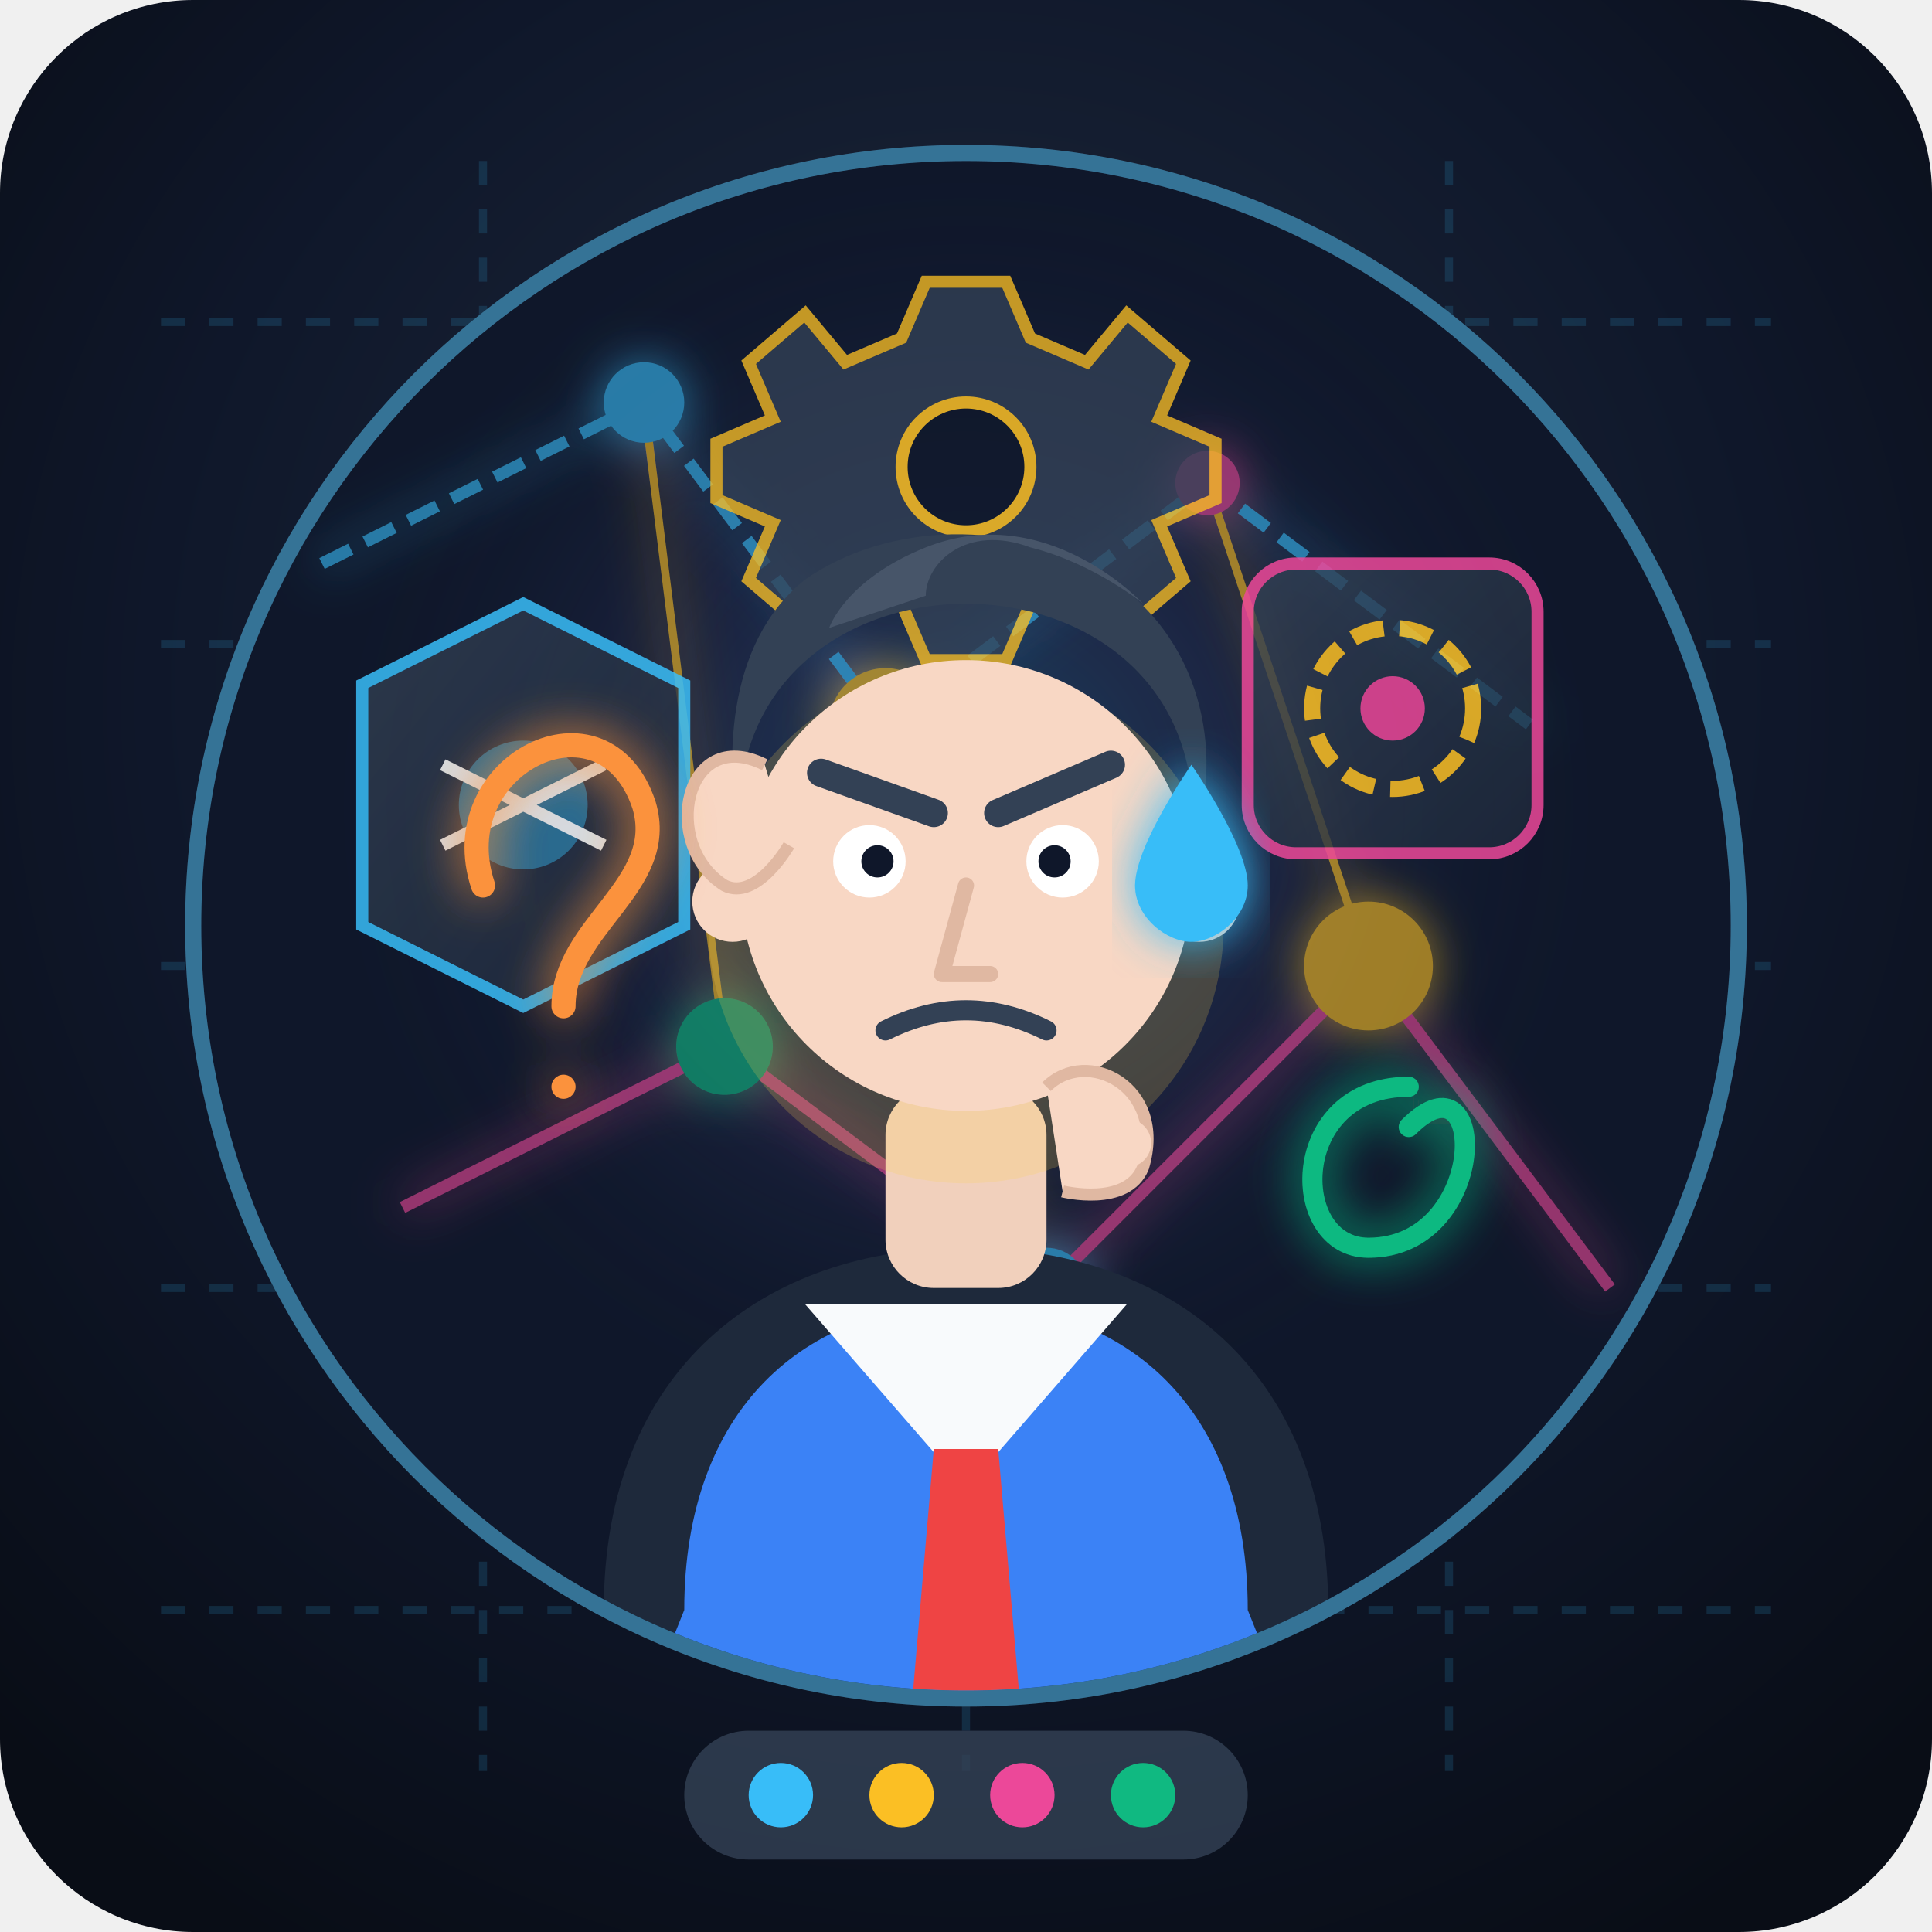
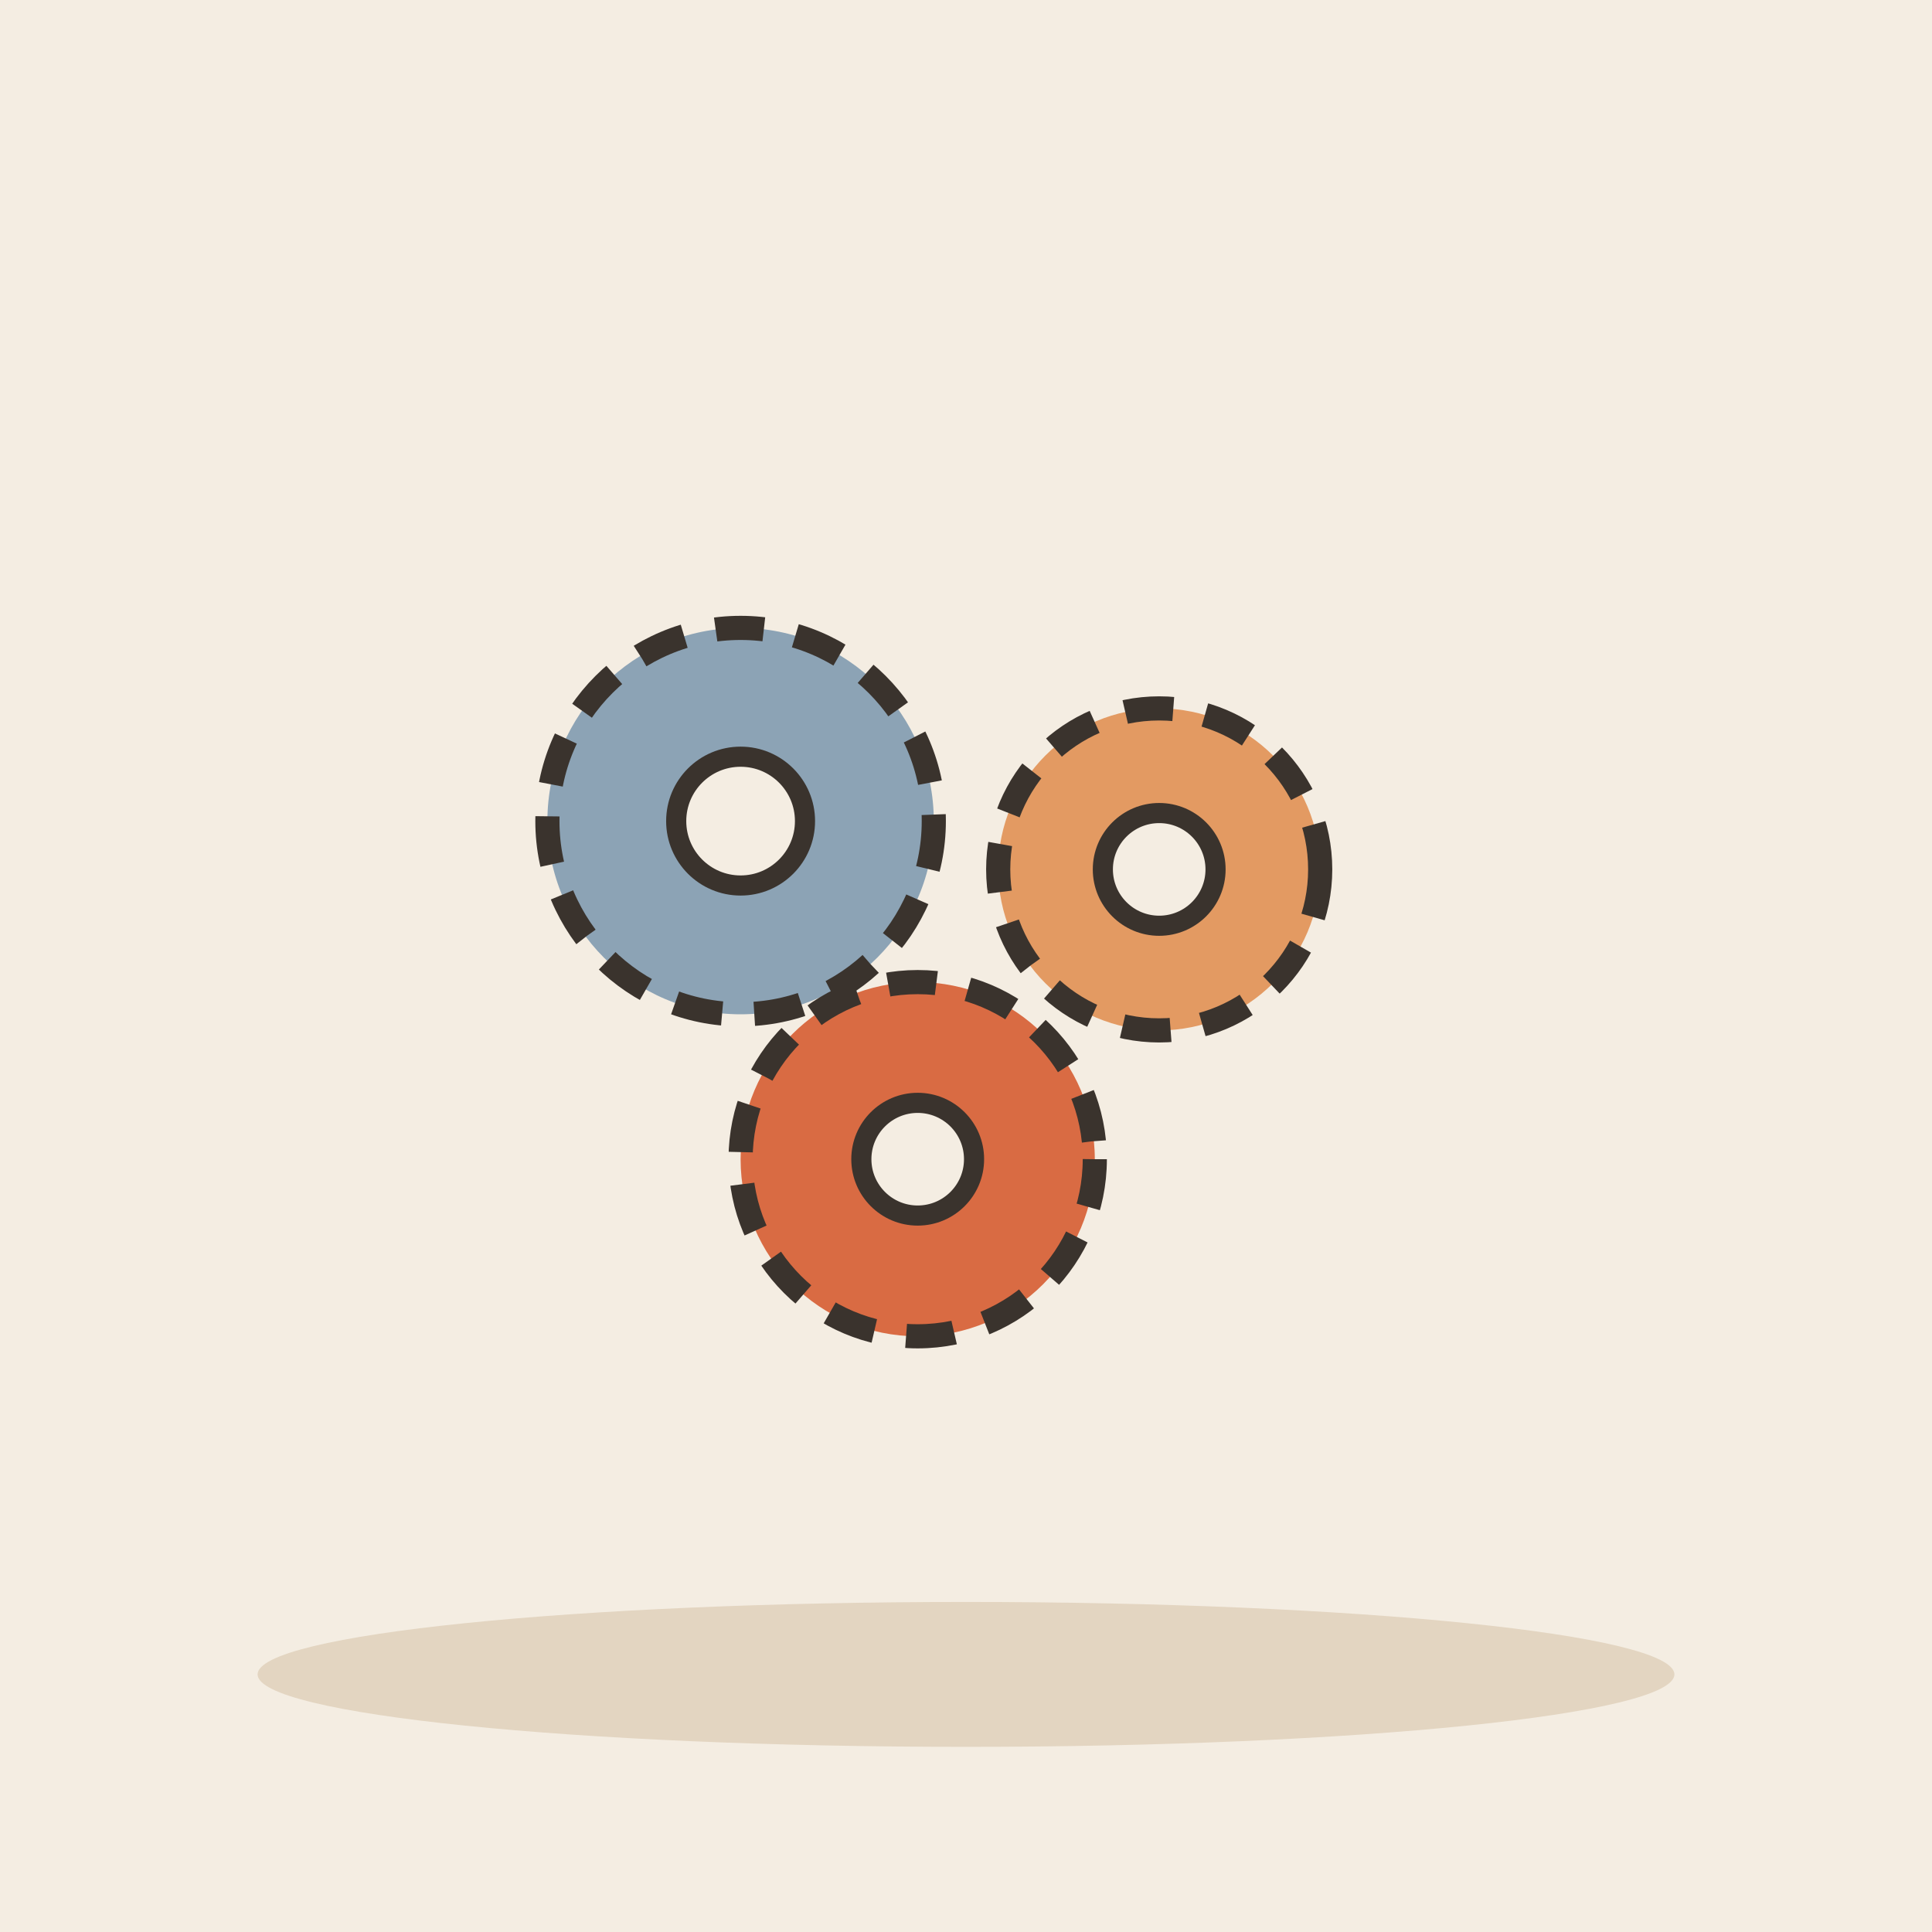
- <svg xmlns="http://www.w3.org/2000/svg" viewBox="0 0 240 240">
-   <defs>
-     <radialGradient id="bgGlow" cx="50%" cy="40%" r="70%" fx="50%" fy="30%">
-       <stop offset="0%" stop-color="#1e293b" />
-       <stop offset="60%" stop-color="#0f172a" />
-       <stop offset="100%" stop-color="#090d16" />
-     </radialGradient>
-     <radialGradient id="holoGlow" cx="50%" cy="50%" r="50%">
-       <stop offset="0%" stop-color="#38bdf8" stop-opacity="0.25" />
-       <stop offset="50%" stop-color="#818cf8" stop-opacity="0.1" />
-       <stop offset="100%" stop-color="#0f172a" stop-opacity="0" />
-     </radialGradient>
-     <linearGradient id="cardGrad" x1="0%" y1="0%" x2="100%" y2="100%">
-       <stop offset="0%" stop-color="#334155" stop-opacity="0.9" />
-       <stop offset="100%" stop-color="#1e293b" stop-opacity="0.9" />
-     </linearGradient>
-     <filter id="glow" x="-20%" y="-20%" width="140%" height="140%">
-       <feGaussianBlur stdDeviation="3" result="blur" />
-       <feComposite in="SourceGraphic" in2="blur" operator="over" />
-     </filter>
-     <clipPath id="circleClip">
-       <circle cx="120" cy="115" r="95" />
-     </clipPath>
-   </defs>
-   <rect width="240" height="240" rx="24" fill="url(#bgGlow)" />
-   <g opacity="0.15">
-     <line x1="20" y1="40" x2="220" y2="40" stroke="#38bdf8" stroke-width="1" stroke-dasharray="3,3" />
-     <line x1="20" y1="80" x2="220" y2="80" stroke="#38bdf8" stroke-width="1" stroke-dasharray="3,3" />
-     <line x1="20" y1="120" x2="220" y2="120" stroke="#38bdf8" stroke-width="1" stroke-dasharray="3,3" />
-     <line x1="20" y1="160" x2="220" y2="160" stroke="#38bdf8" stroke-width="1" stroke-dasharray="3,3" />
-     <line x1="20" y1="200" x2="220" y2="200" stroke="#38bdf8" stroke-width="1" stroke-dasharray="3,3" />
-     <line x1="60" y1="20" x2="60" y2="220" stroke="#38bdf8" stroke-width="1" stroke-dasharray="3,3" />
-     <line x1="120" y1="20" x2="120" y2="220" stroke="#38bdf8" stroke-width="1" stroke-dasharray="3,3" />
-     <line x1="180" y1="20" x2="180" y2="220" stroke="#38bdf8" stroke-width="1" stroke-dasharray="3,3" />
-   </g>
-   <circle cx="120" cy="115" r="96" fill="#0f172a" stroke="#334155" stroke-width="2" />
-   <g clip-path="url(#circleClip)">
-     <circle cx="120" cy="100" r="80" fill="url(#holoGlow)" />
-     <g opacity="0.6" filter="url(#glow)">
-       <path d="M40,70 L80,50 L110,90 L150,60 L190,90" fill="none" stroke="#38bdf8" stroke-width="1.5" stroke-dasharray="4,2" />
-       <path d="M50,150 L90,130 L130,160 L170,120 L200,160" fill="none" stroke="#ec4899" stroke-width="1.5" />
-       <path d="M80,50 L90,130 M110,90 L130,160 M150,60 L170,120" fill="none" stroke="#fbbf24" stroke-width="1" />
-       <circle cx="80" cy="50" r="5" fill="#38bdf8" />
-       <circle cx="110" cy="90" r="7" fill="#fbbf24" />
-       <circle cx="150" cy="60" r="4" fill="#ec4899" />
-       <circle cx="90" cy="130" r="6" fill="#10b981" />
-       <circle cx="130" cy="160" r="5" fill="#38bdf8" />
-       <circle cx="170" cy="120" r="8" fill="#fbbf24" />
-     </g>
-     <g opacity="0.85">
-       <polygon points="45,85 65,75 85,85 85,115 65,125 45,115" fill="url(#cardGrad)" stroke="#38bdf8" stroke-width="1.5" />
-       <circle cx="65" cy="100" r="8" fill="#38bdf8" opacity="0.5" />
-       <path d="M55,95 L75,105 M55,105 L75,95" stroke="#f8fafc" stroke-width="1.5" />
-       <rect x="155" y="70" width="36" height="36" rx="6" fill="url(#cardGrad)" stroke="#ec4899" stroke-width="1.5" />
-       <circle cx="173" cy="88" r="10" fill="none" stroke="#fbbf24" stroke-width="2" stroke-dasharray="4,2" />
-       <circle cx="173" cy="88" r="4" fill="#ec4899" />
-       <path d="M115,35 L125,35 L128,42 L135,45 L140,39 L147,45 L144,52 L151,55 L151,62 L144,65 L147,72 L140,78 L135,72 L128,75 L125,82 L115,82 L112,75 L105,72 L100,78 L93,72 L96,65 L89,62 L89,55 L96,52 L93,45 L100,39 L105,45 L112,42 Z" fill="#334155" stroke="#fbbf24" stroke-width="1.5" opacity="0.9" />
-       <circle cx="120" cy="58" r="8" fill="#0f172a" stroke="#fbbf24" stroke-width="1.5" />
-     </g>
-     <g id="character">
-       <path d="M75,200 C75,170 95,155 120,155 C145,155 165,170 165,200 L185,225 L55,225 Z" fill="#1e293b" />
-       <path d="M85,200 C85,175 100,162 120,162 C140,162 155,175 155,200 L165,225 L75,225 Z" fill="#3b82f6" />
-       <path d="M100,162 L120,185 L140,162 Z" fill="#f8fafc" />
-       <polygon points="116,180 124,180 127,215 120,222 113,215" fill="#ef4444" />
-       <rect x="110" y="135" width="20" height="25" rx="6" fill="#f1d0bc" />
-       <circle cx="120" cy="115" r="32" fill="#fcd34d" opacity="0.2" />
-       <circle cx="120" cy="110" r="28" fill="#f8d7c4" />
-       <circle cx="91" cy="112" r="5" fill="#f8d7c4" />
-       <circle cx="149" cy="112" r="5" fill="#f8d7c4" />
-       <path d="M92,105 C90,85 105,75 120,75 C135,75 150,85 148,105 C152,95 150,80 138,72 C126,64 110,65 100,72 C90,80 90,95 92,105 Z" fill="#334155" />
-       <path d="M115,74 C115,70 120,65 128,68 C136,70 142,75 142,75 C142,75 130,62 115,68 C105,72 103,78 103,78 Z" fill="#475569" />
-       <path d="M102,96 L116,101" stroke="#334155" stroke-width="3.5" stroke-linecap="round" />
-       <path d="M124,101 L138,95" stroke="#334155" stroke-width="3.5" stroke-linecap="round" />
-       <circle cx="108" cy="107" r="4.5" fill="#ffffff" />
-       <circle cx="109" cy="107" r="2" fill="#0f172a" />
-       <circle cx="132" cy="107" r="4.5" fill="#ffffff" />
-       <circle cx="131" cy="107" r="2" fill="#0f172a" />
-       <path d="M148,95 C148,95 155,105 155,110 C155,114 151,117 148,117 C145,117 141,114 141,110 C141,105 148,95 148,95 Z" fill="#38bdf8" filter="url(#glow)" />
-       <path d="M120,110 L117,121 L123,121" fill="none" stroke="#e0b8a2" stroke-width="2" stroke-linecap="round" stroke-linejoin="round" />
-       <path d="M110,128 Q120,123 130,128" fill="none" stroke="#334155" stroke-width="2.5" stroke-linecap="round" />
-       <path d="M130,135 C135,130 145,135 142,145 C140,150 132,148 132,148" fill="#f8d7c4" stroke="#e0b8a2" stroke-width="1.5" />
-       <circle cx="140" cy="142" r="3" fill="#f8d7c4" />
-       <path d="M95,95 C85,90 82,105 90,110 C94,112 98,105 98,105" fill="#f8d7c4" stroke="#e0b8a2" stroke-width="1.5" />
-     </g>
-     <g fill="none" stroke-linecap="round" stroke-linejoin="round" filter="url(#glow)">
-       <path d="M60,110 C55,95 75,85 80,100 C83,110 70,115 70,125" stroke="#fb923c" stroke-width="3" />
-       <circle cx="70" cy="135" r="1.5" fill="#fb923c" />
-       <path d="M175,140 C185,130 185,155 170,155 C160,155 160,135 175,135" stroke="#10b981" stroke-width="2.5" />
-     </g>
-   </g>
-   <circle cx="120" cy="115" r="96" fill="none" stroke="#38bdf8" stroke-width="2" opacity="0.4" />
-   <g transform="translate(85, 215)">
-     <rect x="0" y="0" width="70" height="16" rx="8" fill="#334155" opacity="0.8" />
-     <circle cx="12" cy="8" r="4" fill="#38bdf8" />
-     <circle cx="27" cy="8" r="4" fill="#fbbf24" />
-     <circle cx="42" cy="8" r="4" fill="#ec4899" />
-     <circle cx="57" cy="8" r="4" fill="#10b981" />
-   </g>
+ <svg xmlns="http://www.w3.org/2000/svg" viewBox="0 0 240 240" data-style="editorial">
+   <rect width="240" height="240" fill="#F4EDE2" />
+   <ellipse cx="120" cy="208" rx="88" ry="9" fill="#E3D5C1" />
+   <circle cx="92" cy="102" r="24" fill="#8CA3B5" stroke="#3A332D" stroke-width="3" stroke-dasharray="6 4" />
+   <circle cx="144" cy="108" r="20" fill="#E39A62" stroke="#3A332D" stroke-width="3" stroke-dasharray="6 4" />
+   <circle cx="114" cy="144" r="22" fill="#D96B43" stroke="#3A332D" stroke-width="3" stroke-dasharray="6 4" />
+   <circle cx="92" cy="102" r="8" fill="#F4EDE2" stroke="#3A332D" stroke-width="2.5" />
+   <circle cx="144" cy="108" r="7" fill="#F4EDE2" stroke="#3A332D" stroke-width="2.5" />
+   <circle cx="114" cy="144" r="7" fill="#F4EDE2" stroke="#3A332D" stroke-width="2.5" />
</svg>
